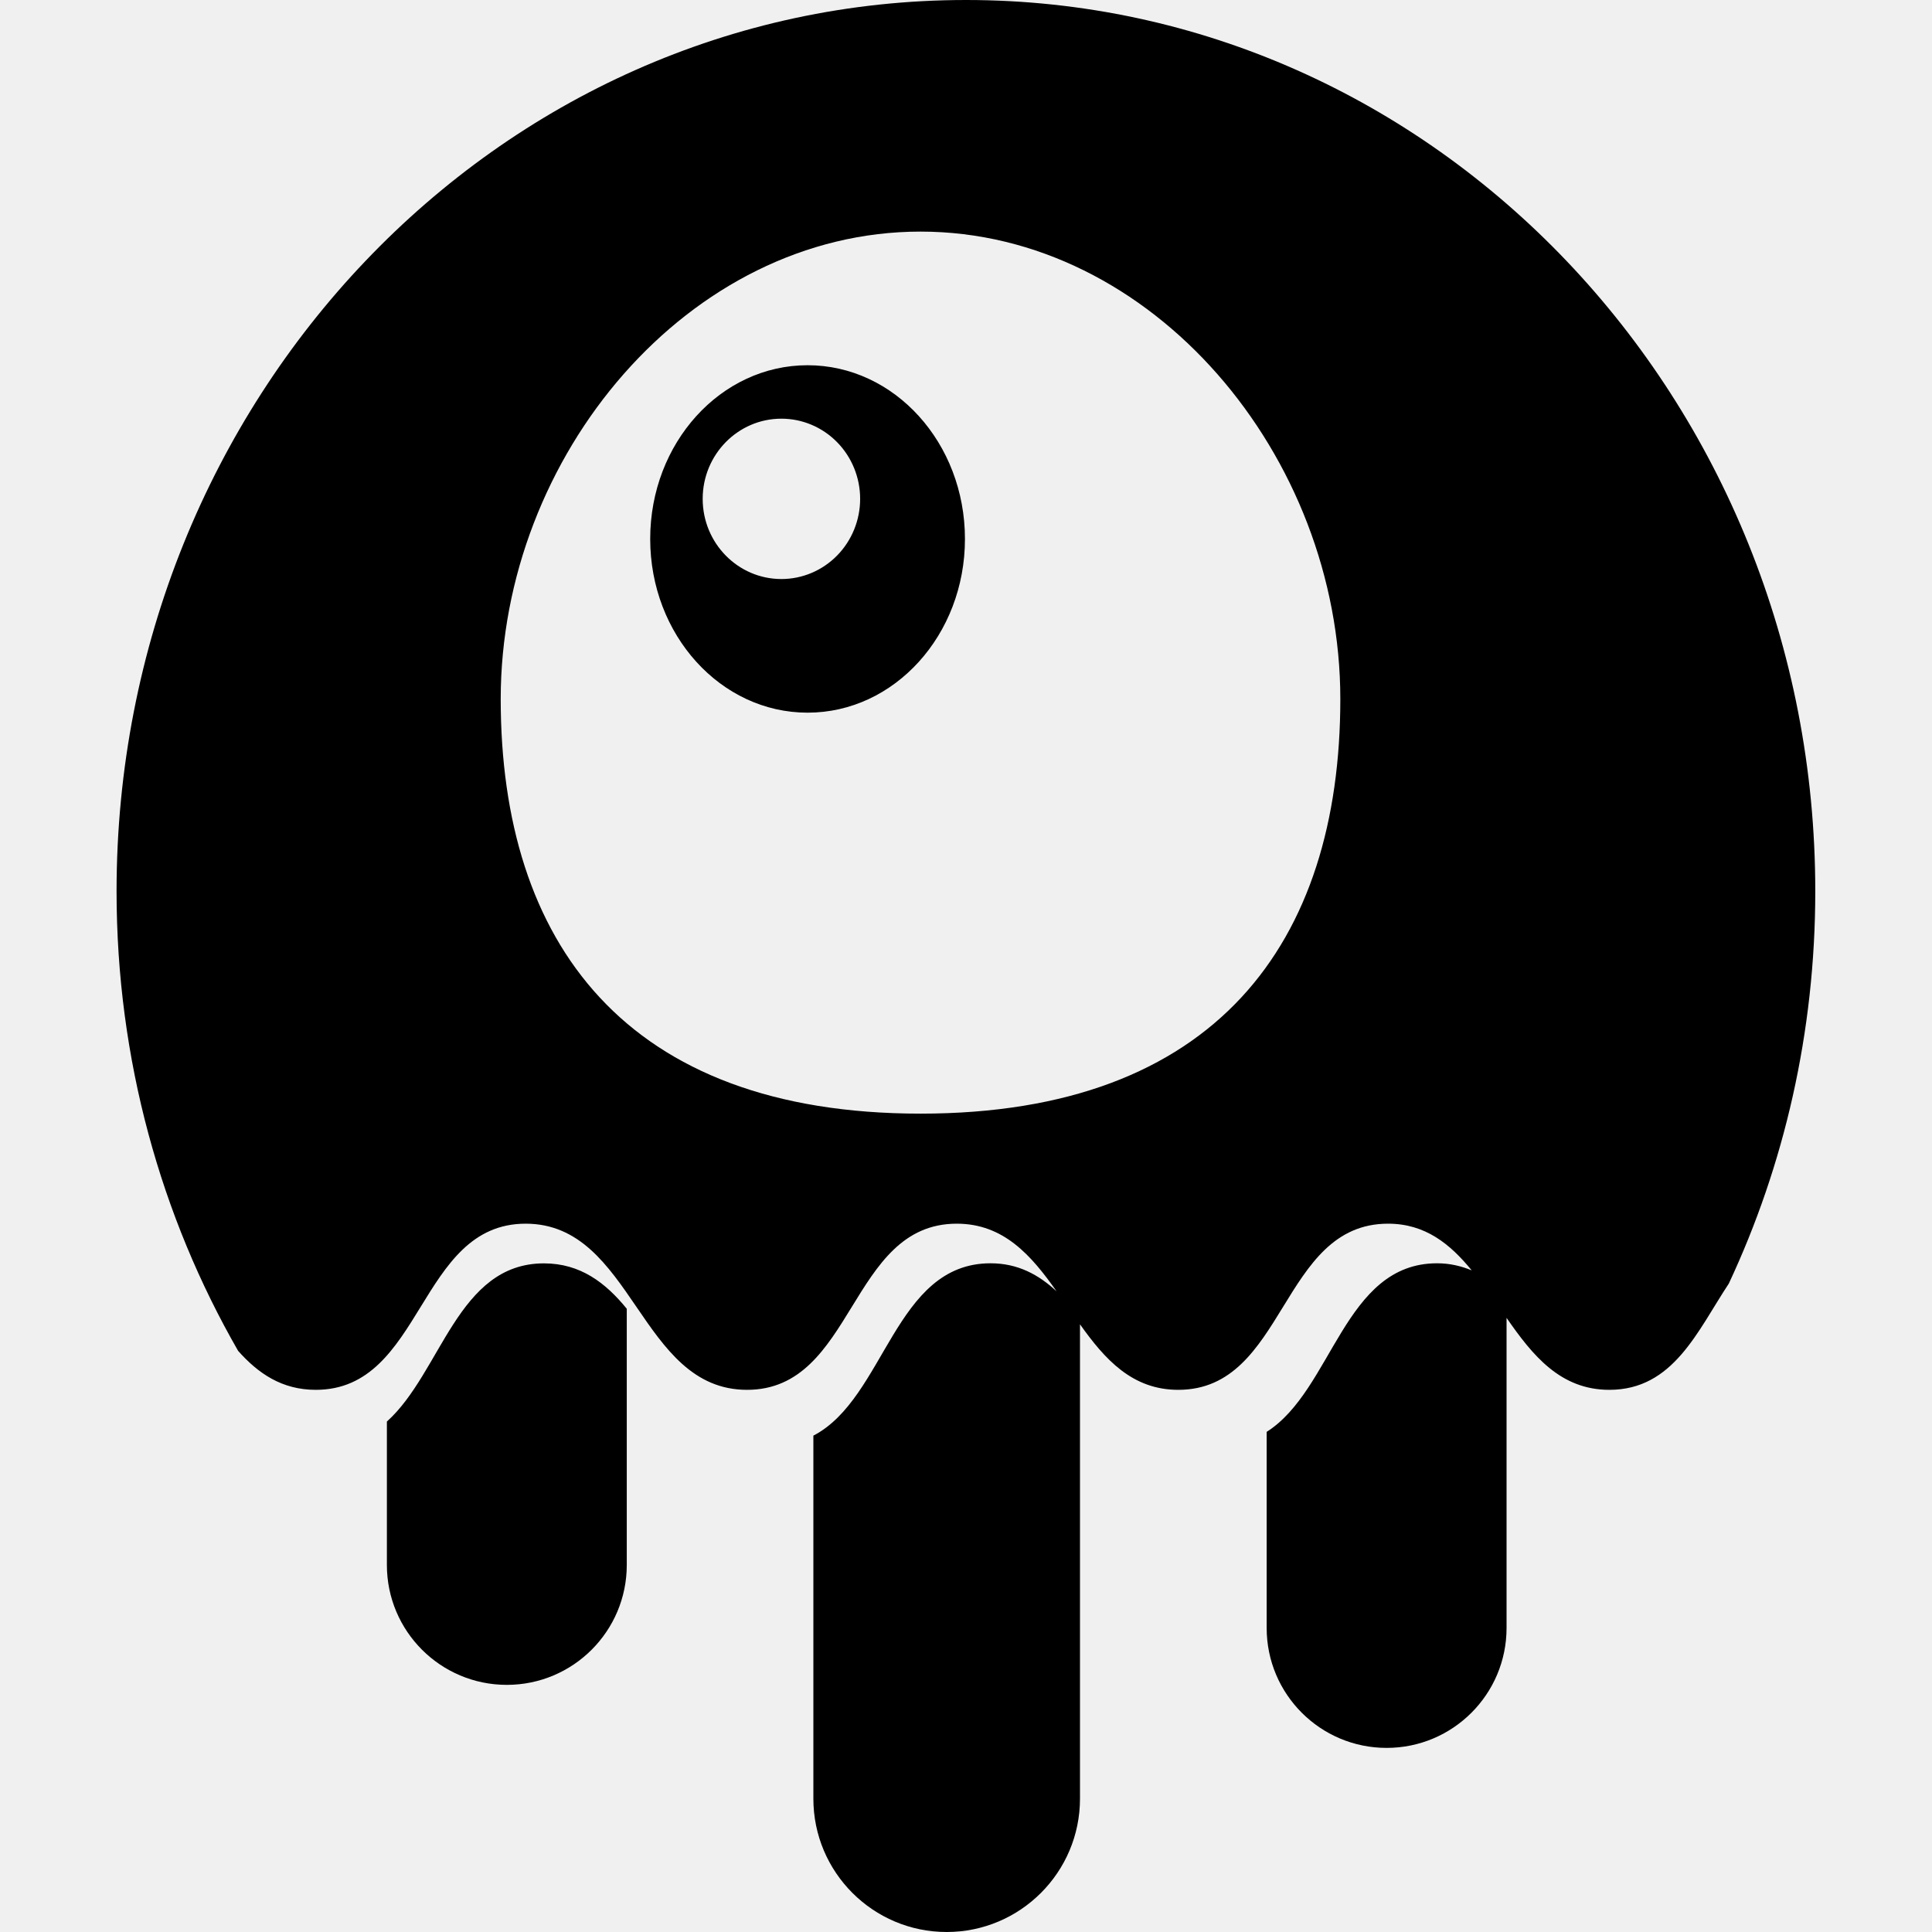
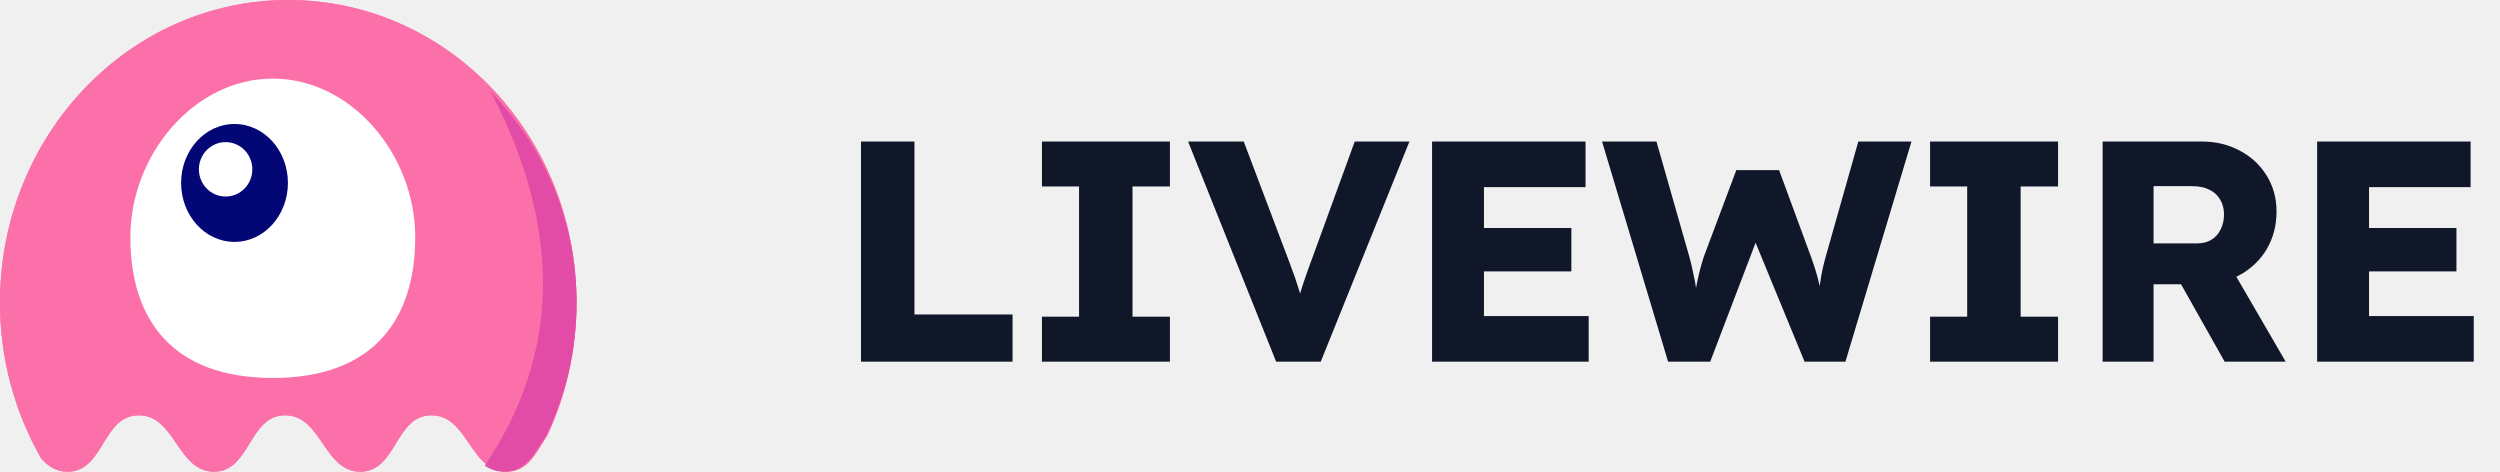
- <svg xmlns="http://www.w3.org/2000/svg" role="img" viewBox="0 0 24 24">
-   <path d="M12.001 0C6.173 0 1.448 4.957 1.448 11.072c0 2.089.552 4.042 1.51 5.709.249.28.544.484.965.484 1.339 0 1.268-2.064 2.607-2.064 1.339 0 1.411 2.064 2.75 2.064 1.339 0 1.266-2.064 2.605-2.064.585 0 .928.397 1.24.84-.221-.205-.479-.348-.82-.348-1.196 0-1.306 1.677-2.201 2.141v4.51c0 .914.742 1.656 1.656 1.656.914 0 1.656-.742 1.656-1.656v-5.893c.308.433.647.814 1.221.814 1.339 0 1.266-2.064 2.606-2.064.465 0 .773.255 1.039.58-.129-.053-.27-.088-.43-.088-1.158 0-1.296 1.574-2.117 2.094v2.436c0 .823.667 1.49 1.49 1.49s1.49-.667 1.49-1.49V16.371c.323.466.668.894 1.277.894.795 0 1.093-.729 1.484-1.32.688-1.47 1.074-3.124 1.074-4.873C22.552 4.957 17.828 0 12.001 0zm-.566 2.877c2.88 0 5.215 2.784 5.215 5.807 0 3.023-1.546 5.15-5.215 5.15-3.669 0-5.215-2.127-5.215-5.15S8.555 2.877 11.435 2.877zM10.032 4.537a1.955 2.158 0 00-1.955 2.158 1.955 2.158 0 001.955 2.158 1.955 2.158 0 001.955-2.158 1.955 2.158 0 00-1.955-2.158zm-.326.664a.978.996 0 01.979.996.978.996 0 01-.979.996.978.996 0 01-.977-.996.978.996 0 01.977-.996zM6.757 15.694c-1.075 0-1.272 1.354-1.951 1.965v1.781c0 .823.667 1.49 1.49 1.49s1.49-.667 1.49-1.49v-3.182c-.264-.324-.577-.564-1.029-.564Z" />
+ <svg xmlns="http://www.w3.org/2000/svg" width="159" height="30" viewBox="0 0 159 30" fill="none">
+   <style>
+         g path {
+             fill: #0F1729
+         }
+ 
+         @media (prefers-color-scheme:dark) {
+             g path {
+                 fill: #F1F5F9
+             }
+         }
+     </style>
+   <path fill-rule="evenodd" clip-rule="evenodd" d="M34.8 27.706C34.12 28.734 33.605 30 32.223 30c-2.326 0-2.452-3.587-4.78-3.587-2.327 0-2.201 3.587-4.527 3.587s-2.452-3.587-4.78-3.587c-2.327 0-2.201 3.587-4.528 3.587-2.326 0-2.452-3.587-4.78-3.587C6.5 26.413 6.628 30 4.3 30c-.731 0-1.245-.354-1.678-.84A19.866 19.866 0 0 1 0 19.24C0 8.613 8.208 0 18.333 0 28.46 0 36.667 8.614 36.667 19.24c0 3.037-.671 5.91-1.866 8.466Z" fill="#FB70A9" />
+   <path fill-rule="evenodd" clip-rule="evenodd" d="M34.8 27.706C34.12 28.734 33.605 30 32.223 30c-2.326 0-2.452-3.587-4.78-3.587-2.327 0-2.201 3.587-4.527 3.587s-2.452-3.587-4.78-3.587c-2.327 0-2.201 3.587-4.528 3.587-2.326 0-2.452-3.587-4.78-3.587C6.5 26.413 6.628 30 4.3 30c-.731 0-1.245-.354-1.678-.84A19.866 19.866 0 0 1 0 19.24C0 8.613 8.208 0 18.333 0 28.46 0 36.667 8.614 36.667 19.24c0 3.037-.671 5.91-1.866 8.466Z" fill="#FB70A9" />
+   <path fill-rule="evenodd" clip-rule="evenodd" d="M30.834 29.617c4.804-7.147 4.929-15.075.372-23.784a19.19 19.19 0 0 1 5.461 13.447c0 3.026-.695 5.89-1.934 8.434C34.028 28.738 33.493 30 32.06 30c-.49 0-.886-.148-1.226-.383Z" fill="#E24CA6" />
+   <path fill-rule="evenodd" clip-rule="evenodd" d="M17.35 24.038c6.376 0 9.06-3.698 9.06-8.95C26.41 9.834 22.355 5 17.35 5c-5.003 0-9.059 4.835-9.059 10.087 0 5.253 2.684 8.951 9.06 8.951Z" fill="#fff" />
+   <path d="M14.915 15.385c1.876 0 3.397-1.68 3.397-3.75 0-2.071-1.52-3.75-3.397-3.75-1.876 0-3.397 1.679-3.397 3.75 0 2.07 1.52 3.75 3.397 3.75Z" fill="#030776" />
+   <path d="M14.35 12.5c.937 0 1.698-.775 1.698-1.73 0-.957-.76-1.731-1.699-1.731-.938 0-1.699.774-1.699 1.73s.76 1.731 1.7 1.731Z" fill="#fff" />
+   <g>
+     <path d="M54.76 23V9h3.4v11h6.24v3h-9.64Zm11.508 0v-2.86h2.36v-8.28h-2.36V9h8.14v2.86h-2.38v8.28h2.38V23h-8.14Zm14.893 0-5.6-14h3.54l2.7 7.14c.16.413.294.773.4 1.08.12.307.22.593.3.86.094.267.174.54.24.82.08.267.167.573.26.92h-.62a20.93 20.93 0 0 1 .68-2.3c.134-.387.3-.847.5-1.38l2.6-7.14h3.48l-5.64 14h-2.84Zm9.918 0V9h9.761v2.9h-6.46v8.2h6.66V23h-9.96Zm1.6-5.74V14.5h7.26v2.76h-7.26ZM106.09 23l-4.2-14h3.46l2.1 7.36c.093.333.173.673.24 1.02.08.333.14.653.18.96.053.307.093.593.12.86.027.253.053.467.08.64h-.44c.08-.493.147-.933.2-1.32.067-.387.14-.747.22-1.08.08-.347.18-.707.3-1.08l2.08-5.54h2.72l2.04 5.54c.16.44.293.853.4 1.24.107.387.187.76.24 1.12.067.347.12.693.16 1.04l-.4.06c.027-.24.047-.46.06-.66.013-.213.027-.413.04-.6.027-.2.053-.407.08-.62.027-.213.067-.447.12-.7.053-.267.127-.567.22-.9L118.19 9h3.38l-4.2 14h-2.6l-3.32-8.06.38.04-3.06 8.02h-2.68Zm16.663 0v-2.86h2.36v-8.28h-2.36V9h8.14v2.86h-2.38v8.28h2.38V23h-8.14Zm10.974 0V9h6.3c.894 0 1.7.193 2.42.58.734.387 1.307.92 1.72 1.6.414.667.62 1.427.62 2.28 0 .88-.206 1.673-.62 2.38a4.463 4.463 0 0 1-1.7 1.64c-.72.4-1.533.6-2.44.6h-3.06V23h-3.24Zm7.76 0-3.56-6.32 3.48-.5 3.96 6.82h-3.88Zm-4.52-7.52h2.76c.347 0 .647-.073.9-.22.267-.16.467-.38.6-.66.147-.28.22-.6.22-.96s-.08-.673-.24-.94a1.555 1.555 0 0 0-.7-.64c-.293-.147-.653-.22-1.08-.22h-2.46v3.64ZM147.37 23V9h9.76v2.9h-6.46v8.2h6.66V23h-9.96Zm1.6-5.74V14.5h7.26v2.76h-7.26Z" fill="#F1F5F9" />
+   </g>
</svg>
